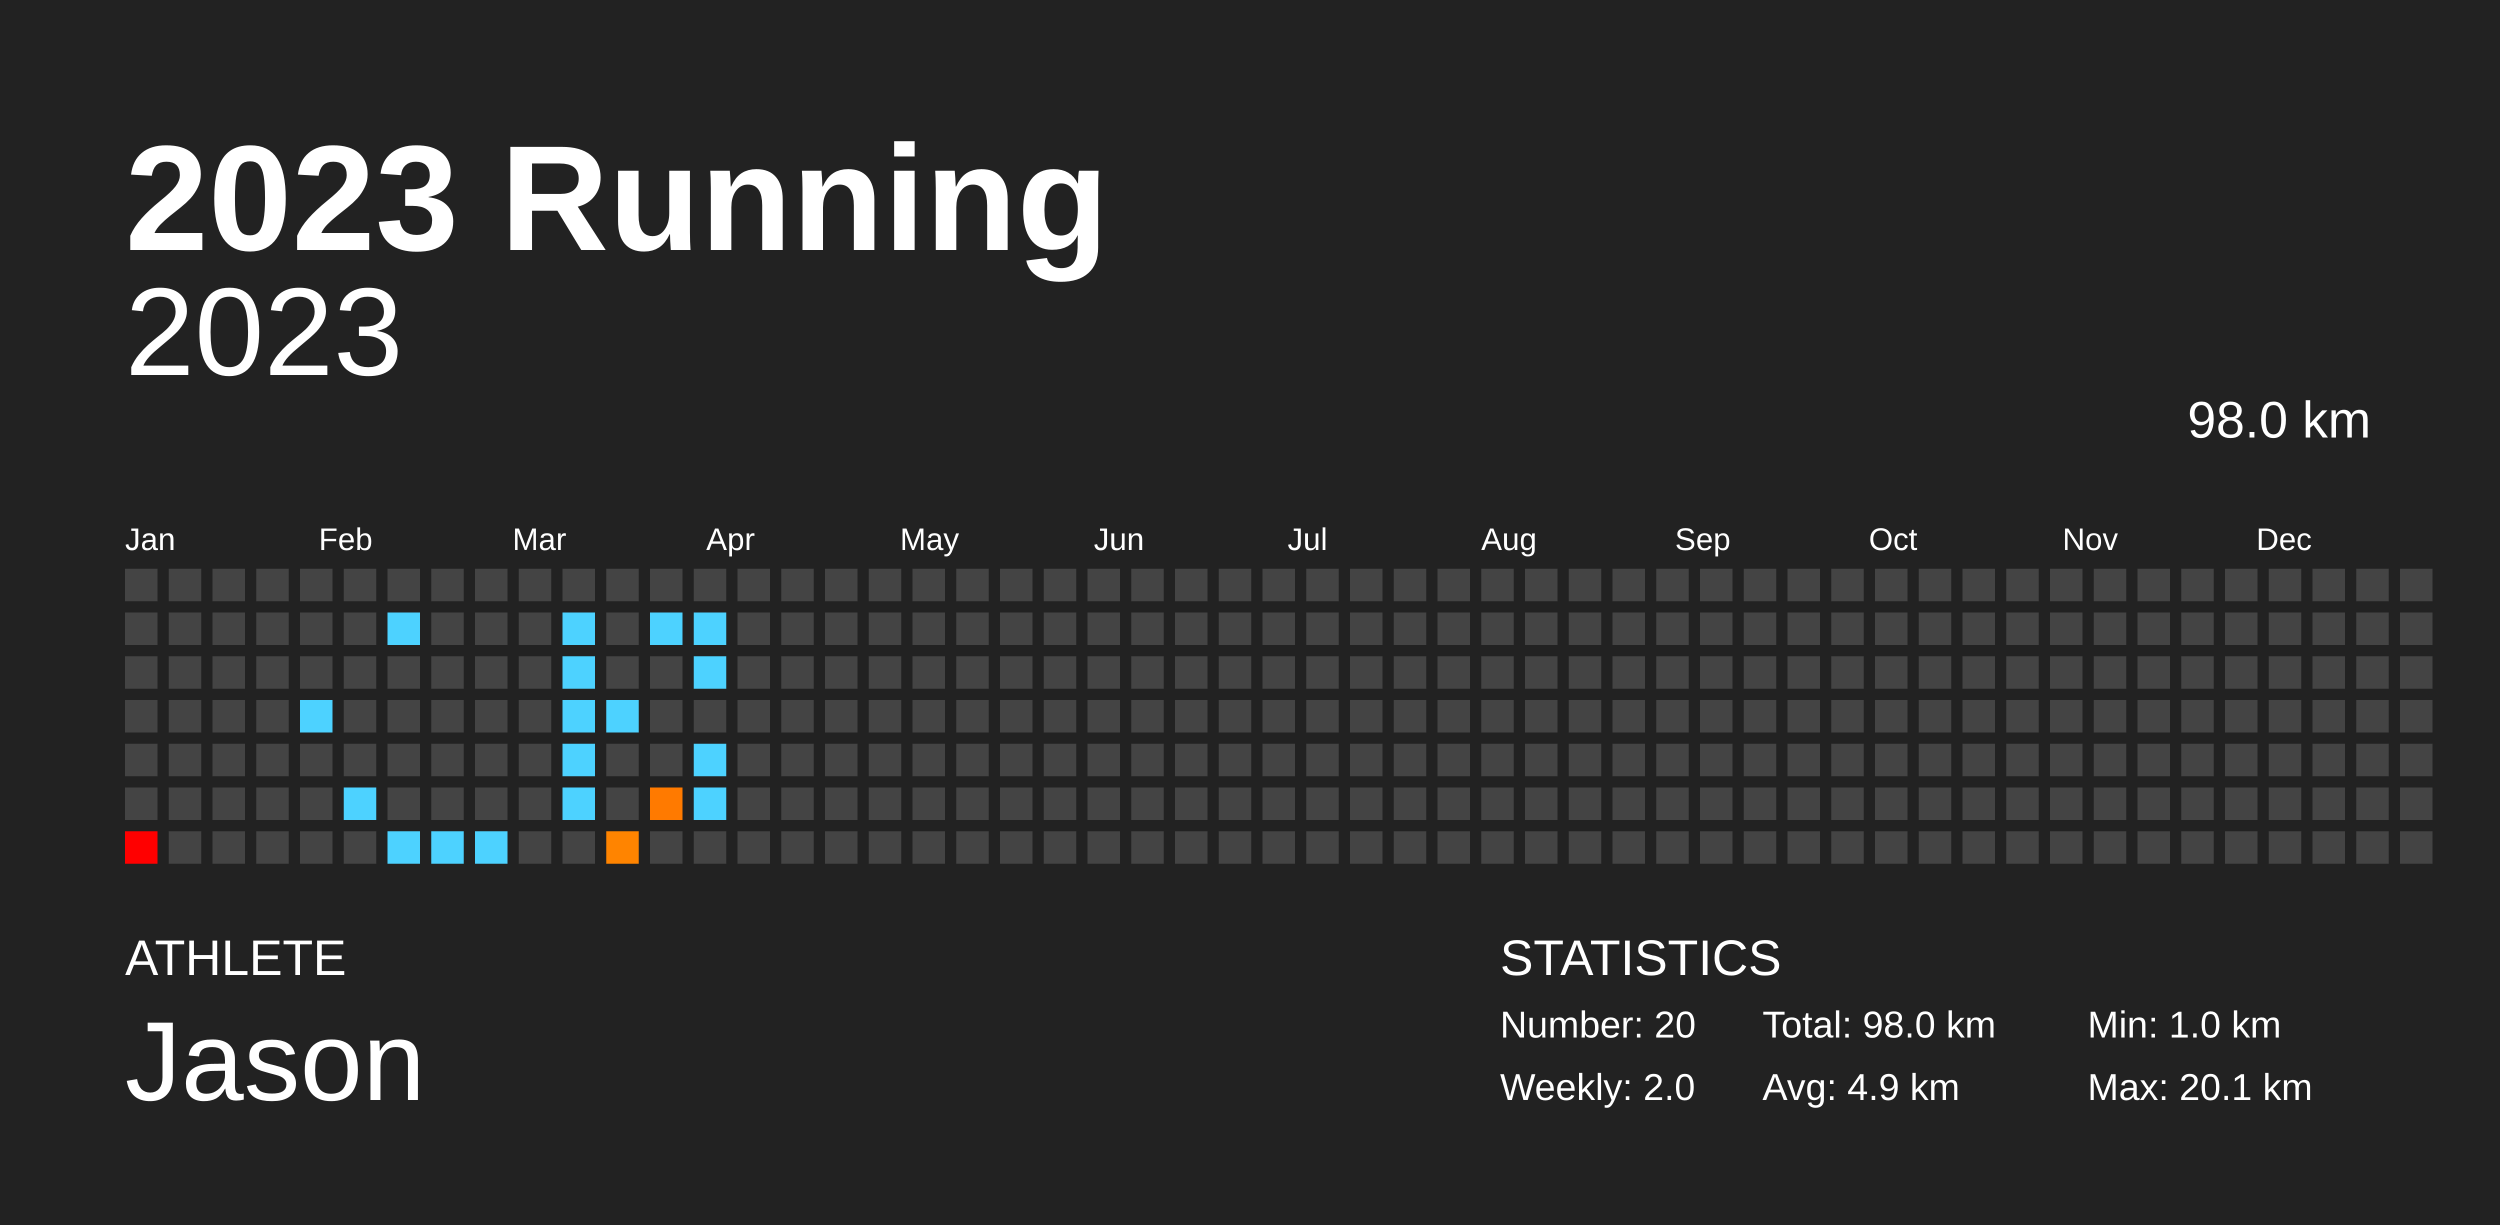
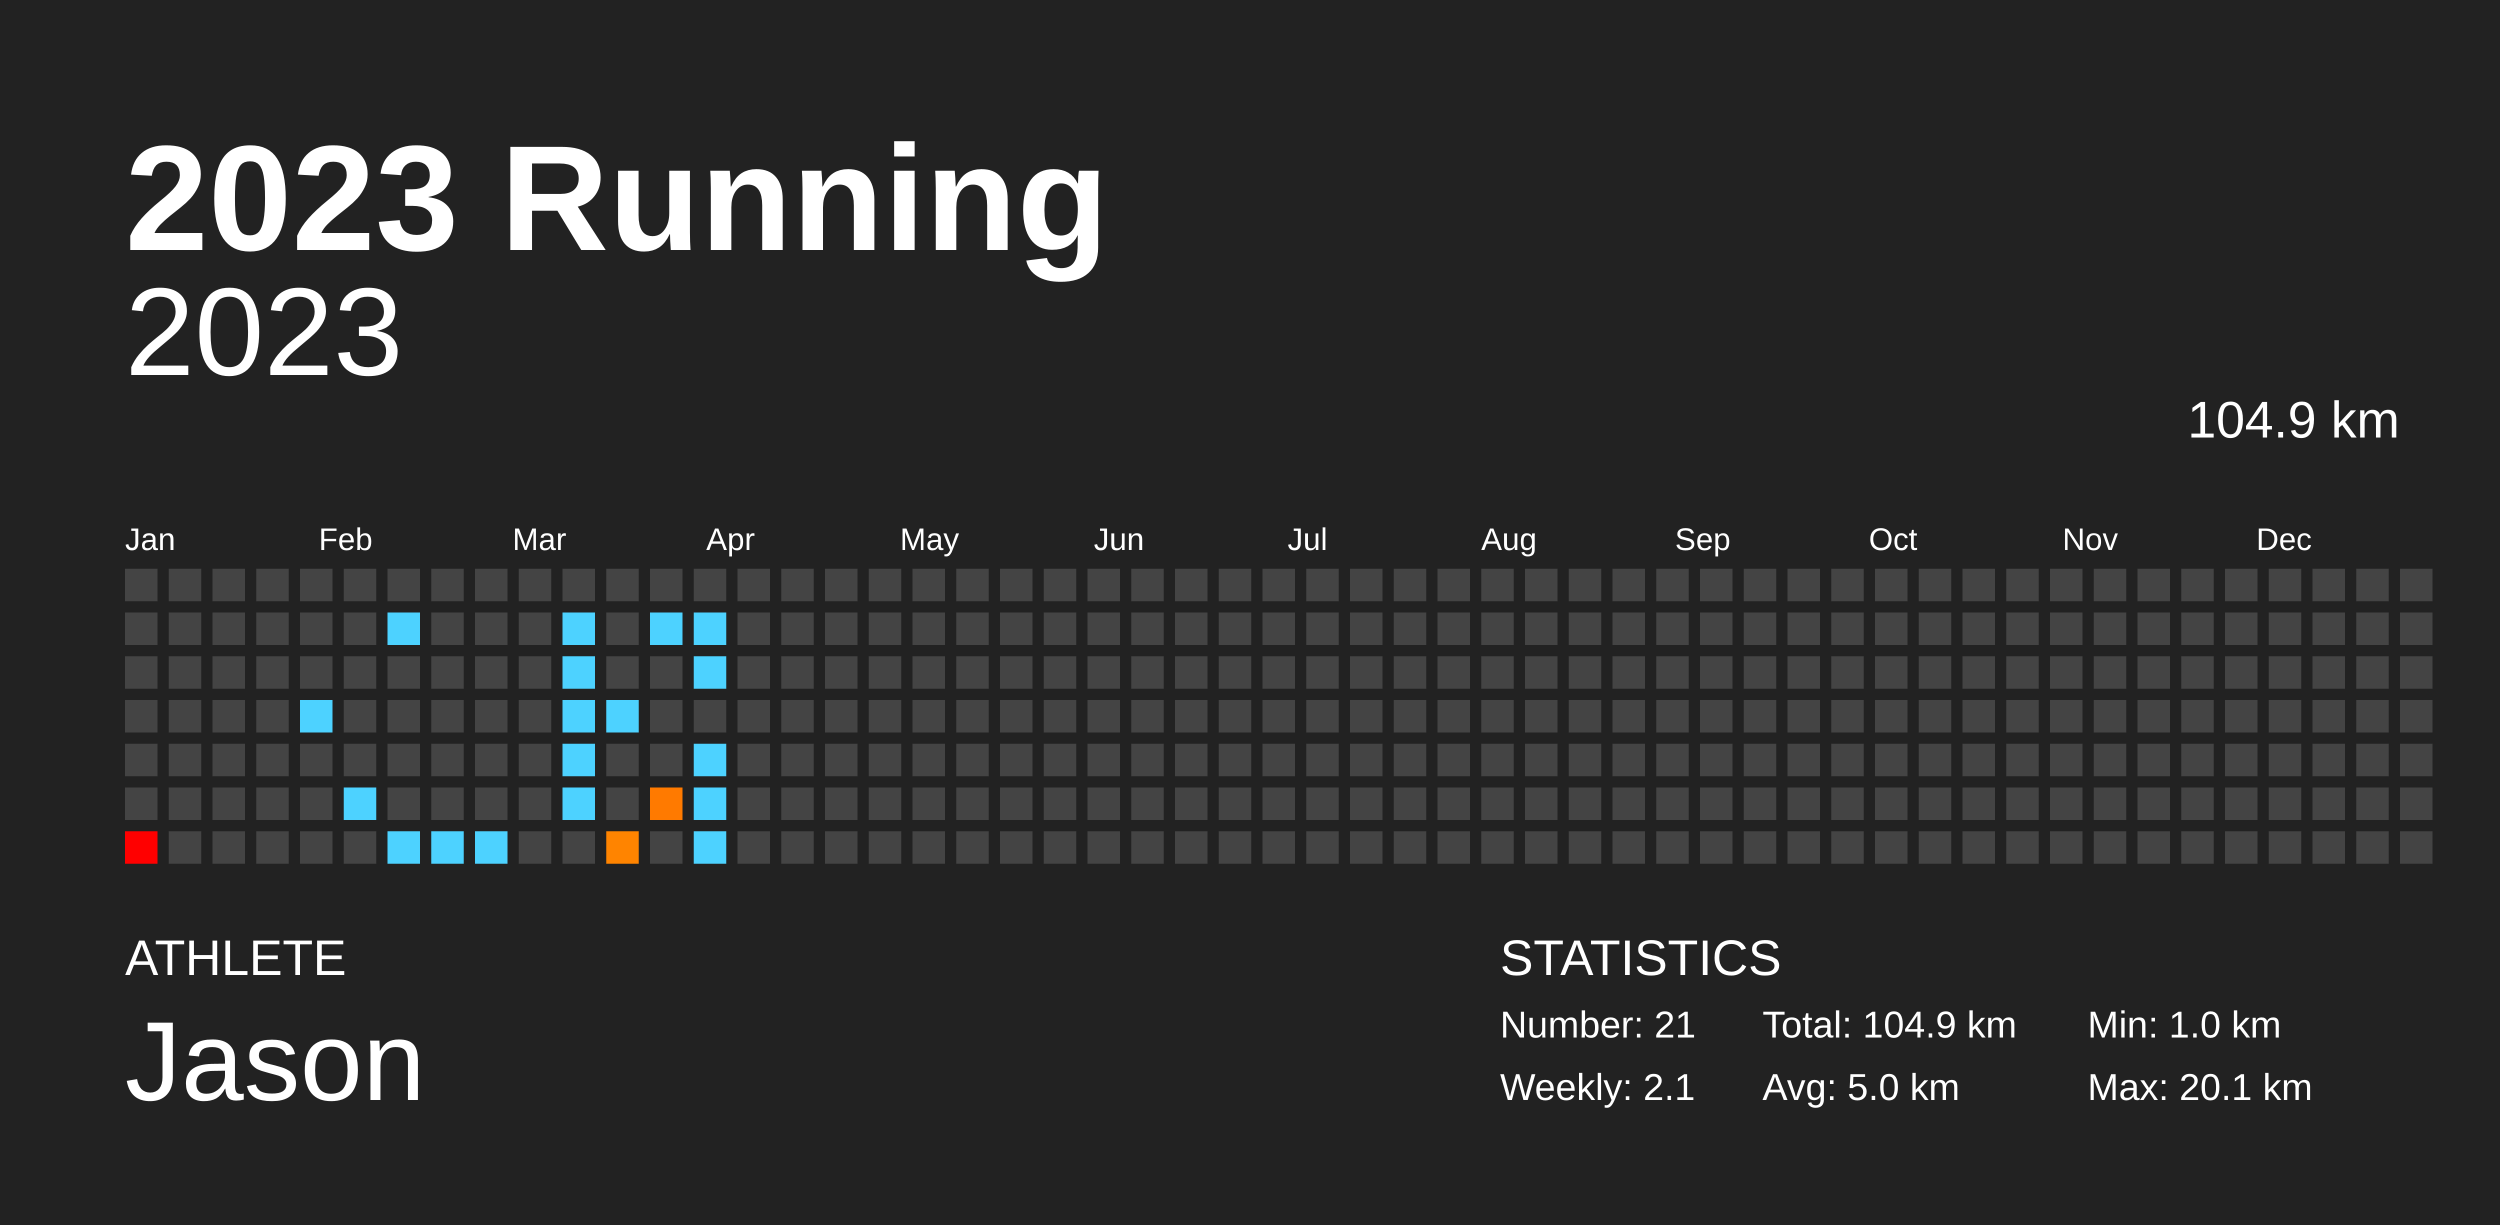
<svg xmlns="http://www.w3.org/2000/svg" baseProfile="full" height="98mm" version="1.1" viewBox="0,0,200,98" width="200mm">
  <defs />
  <rect fill="#222222" height="98" width="200" x="0" y="0" />
  <text fill="#FFFFFF" style="font-size:12px; font-family:Arial; font-weight:bold;" x="10" y="20">2023 Running</text>
  <text fill="#FFFFFF" style="font-size:4px; font-family:Arial" x="10" y="78">ATHLETE</text>
  <text fill="#FFFFFF" style="font-size:9px; font-family:Arial" x="10" y="88">Jason</text>
  <text fill="#FFFFFF" style="font-size:4px; font-family:Arial" x="120" y="78">STATISTICS</text>
-   <text fill="#FFFFFF" style="font-size:3px; font-family:Arial" x="120" y="83">Number: 20</text>
-   <text fill="#FFFFFF" style="font-size:3px; font-family:Arial" x="120" y="88">Weekly: 2.0</text>
-   <text fill="#FFFFFF" style="font-size:3px; font-family:Arial" x="141" y="83">Total: 98.0 km</text>
-   <text fill="#FFFFFF" style="font-size:3px; font-family:Arial" x="141" y="88">Avg: 4.9 km</text>
+   <text fill="#FFFFFF" style="font-size:3px; font-family:Arial" x="120" y="83">Number: 21</text>
+   <text fill="#FFFFFF" style="font-size:3px; font-family:Arial" x="120" y="88">Weekly: 2.1</text>
+   <text fill="#FFFFFF" style="font-size:3px; font-family:Arial" x="141" y="83">Total: 104.9 km</text>
+   <text fill="#FFFFFF" style="font-size:3px; font-family:Arial" x="141" y="88">Avg: 5.0 km</text>
  <text fill="#FFFFFF" style="font-size:3px; font-family:Arial" x="167" y="83">Min: 1.0 km</text>
  <text fill="#FFFFFF" style="font-size:3px; font-family:Arial" x="167" y="88">Max: 20.1 km</text>
  <text alignment-baseline="hanging" fill="#FFFFFF" style="font-size:10.0px; font-family:Arial;" x="10" y="30">2023</text>
-   <text alignment-baseline="hanging" fill="#FFFFFF" style="font-size:4.125px; font-family:Arial;" x="175" y="35">98.0 km</text>
+   <text alignment-baseline="hanging" fill="#FFFFFF" style="font-size:4.125px; font-family:Arial;" x="175" y="35">104.9 km</text>
  <text fill="#FFFFFF" style="font-size:2.5px; font-family:Arial" x="10.0" y="44">Jan</text>
  <text fill="#FFFFFF" style="font-size:2.5px; font-family:Arial" x="25.5" y="44">Feb</text>
  <text fill="#FFFFFF" style="font-size:2.5px; font-family:Arial" x="41.0" y="44">Mar</text>
  <text fill="#FFFFFF" style="font-size:2.5px; font-family:Arial" x="56.5" y="44">Apr</text>
  <text fill="#FFFFFF" style="font-size:2.5px; font-family:Arial" x="72.0" y="44">May</text>
  <text fill="#FFFFFF" style="font-size:2.5px; font-family:Arial" x="87.5" y="44">Jun</text>
  <text fill="#FFFFFF" style="font-size:2.5px; font-family:Arial" x="103.0" y="44">Jul</text>
  <text fill="#FFFFFF" style="font-size:2.5px; font-family:Arial" x="118.5" y="44">Aug</text>
  <text fill="#FFFFFF" style="font-size:2.5px; font-family:Arial" x="134.0" y="44">Sep</text>
  <text fill="#FFFFFF" style="font-size:2.5px; font-family:Arial" x="149.5" y="44">Oct</text>
  <text fill="#FFFFFF" style="font-size:2.5px; font-family:Arial" x="165.0" y="44">Nov</text>
  <text fill="#FFFFFF" style="font-size:2.5px; font-family:Arial" x="180.5" y="44">Dec</text>
  <rect fill="#444444" height="2.6" width="2.6" x="10.0" y="45.5" />
  <rect fill="#444444" height="2.6" width="2.6" x="10.0" y="49.0" />
  <rect fill="#444444" height="2.6" width="2.6" x="10.0" y="52.5" />
  <rect fill="#444444" height="2.6" width="2.6" x="10.0" y="56.0" />
  <rect fill="#444444" height="2.6" width="2.6" x="10.0" y="59.5" />
  <rect fill="#444444" height="2.6" width="2.6" x="10.0" y="63.0" />
  <rect fill="red" height="2.6" width="2.6" x="10.0" y="66.5" />
  <rect fill="#444444" height="2.6" width="2.6" x="13.5" y="45.5" />
  <rect fill="#444444" height="2.6" width="2.6" x="13.5" y="49.0" />
  <rect fill="#444444" height="2.6" width="2.6" x="13.5" y="52.5" />
  <rect fill="#444444" height="2.6" width="2.6" x="13.5" y="56.0" />
  <rect fill="#444444" height="2.6" width="2.6" x="13.5" y="59.5" />
  <rect fill="#444444" height="2.6" width="2.6" x="13.5" y="63.0" />
  <rect fill="#444444" height="2.6" width="2.6" x="13.5" y="66.5" />
  <rect fill="#444444" height="2.6" width="2.6" x="17.0" y="45.5" />
  <rect fill="#444444" height="2.6" width="2.6" x="17.0" y="49.0" />
  <rect fill="#444444" height="2.6" width="2.6" x="17.0" y="52.5" />
  <rect fill="#444444" height="2.6" width="2.6" x="17.0" y="56.0" />
  <rect fill="#444444" height="2.6" width="2.6" x="17.0" y="59.5" />
  <rect fill="#444444" height="2.6" width="2.6" x="17.0" y="63.0" />
  <rect fill="#444444" height="2.6" width="2.6" x="17.0" y="66.5" />
  <rect fill="#444444" height="2.6" width="2.6" x="20.5" y="45.5" />
  <rect fill="#444444" height="2.6" width="2.6" x="20.5" y="49.0" />
  <rect fill="#444444" height="2.6" width="2.6" x="20.5" y="52.5" />
  <rect fill="#444444" height="2.6" width="2.6" x="20.5" y="56.0" />
  <rect fill="#444444" height="2.6" width="2.6" x="20.5" y="59.5" />
  <rect fill="#444444" height="2.6" width="2.6" x="20.5" y="63.0" />
  <rect fill="#444444" height="2.6" width="2.6" x="20.5" y="66.5" />
  <rect fill="#444444" height="2.6" width="2.6" x="24.0" y="45.5" />
  <rect fill="#444444" height="2.6" width="2.6" x="24.0" y="49.0" />
  <rect fill="#444444" height="2.6" width="2.6" x="24.0" y="52.5" />
  <rect fill="#4dd2ff" height="2.6" width="2.6" x="24.0" y="56.0" />
  <rect fill="#444444" height="2.6" width="2.6" x="24.0" y="59.5" />
  <rect fill="#444444" height="2.6" width="2.6" x="24.0" y="63.0" />
  <rect fill="#444444" height="2.6" width="2.6" x="24.0" y="66.5" />
  <rect fill="#444444" height="2.6" width="2.6" x="27.5" y="45.5" />
  <rect fill="#444444" height="2.6" width="2.6" x="27.5" y="49.0" />
  <rect fill="#444444" height="2.6" width="2.6" x="27.5" y="52.5" />
  <rect fill="#444444" height="2.6" width="2.6" x="27.5" y="56.0" />
  <rect fill="#444444" height="2.6" width="2.6" x="27.5" y="59.5" />
  <rect fill="#4dd2ff" height="2.6" width="2.6" x="27.5" y="63.0" />
  <rect fill="#444444" height="2.6" width="2.6" x="27.5" y="66.5" />
  <rect fill="#444444" height="2.6" width="2.6" x="31.0" y="45.5" />
  <rect fill="#4dd2ff" height="2.6" width="2.6" x="31.0" y="49.0" />
  <rect fill="#444444" height="2.6" width="2.6" x="31.0" y="52.5" />
  <rect fill="#444444" height="2.6" width="2.6" x="31.0" y="56.0" />
  <rect fill="#444444" height="2.6" width="2.6" x="31.0" y="59.5" />
  <rect fill="#444444" height="2.6" width="2.6" x="31.0" y="63.0" />
  <rect fill="#4dd2ff" height="2.6" width="2.6" x="31.0" y="66.5" />
  <rect fill="#444444" height="2.6" width="2.6" x="34.5" y="45.5" />
  <rect fill="#444444" height="2.6" width="2.6" x="34.5" y="49.0" />
  <rect fill="#444444" height="2.6" width="2.6" x="34.5" y="52.5" />
  <rect fill="#444444" height="2.6" width="2.6" x="34.5" y="56.0" />
  <rect fill="#444444" height="2.6" width="2.6" x="34.5" y="59.5" />
  <rect fill="#444444" height="2.6" width="2.6" x="34.5" y="63.0" />
  <rect fill="#4dd2ff" height="2.6" width="2.6" x="34.5" y="66.5" />
  <rect fill="#444444" height="2.6" width="2.6" x="38.0" y="45.5" />
  <rect fill="#444444" height="2.6" width="2.6" x="38.0" y="49.0" />
  <rect fill="#444444" height="2.6" width="2.6" x="38.0" y="52.5" />
  <rect fill="#444444" height="2.6" width="2.6" x="38.0" y="56.0" />
  <rect fill="#444444" height="2.6" width="2.6" x="38.0" y="59.5" />
  <rect fill="#444444" height="2.6" width="2.6" x="38.0" y="63.0" />
  <rect fill="#4dd2ff" height="2.6" width="2.6" x="38.0" y="66.5" />
  <rect fill="#444444" height="2.6" width="2.6" x="41.5" y="45.5" />
  <rect fill="#444444" height="2.6" width="2.6" x="41.5" y="49.0" />
  <rect fill="#444444" height="2.6" width="2.6" x="41.5" y="52.5" />
  <rect fill="#444444" height="2.6" width="2.6" x="41.5" y="56.0" />
  <rect fill="#444444" height="2.6" width="2.6" x="41.5" y="59.5" />
  <rect fill="#444444" height="2.6" width="2.6" x="41.5" y="63.0" />
  <rect fill="#444444" height="2.6" width="2.6" x="41.5" y="66.5" />
  <rect fill="#444444" height="2.6" width="2.6" x="45.0" y="45.5" />
  <rect fill="#4dd2ff" height="2.6" width="2.6" x="45.0" y="49.0" />
  <rect fill="#4dd2ff" height="2.6" width="2.6" x="45.0" y="52.5" />
  <rect fill="#4dd2ff" height="2.6" width="2.6" x="45.0" y="56.0" />
  <rect fill="#4dd2ff" height="2.6" width="2.6" x="45.0" y="59.5" />
  <rect fill="#4dd2ff" height="2.6" width="2.6" x="45.0" y="63.0" />
  <rect fill="#444444" height="2.6" width="2.6" x="45.0" y="66.5" />
  <rect fill="#444444" height="2.6" width="2.6" x="48.5" y="45.5" />
  <rect fill="#444444" height="2.6" width="2.6" x="48.5" y="49.0" />
  <rect fill="#444444" height="2.6" width="2.6" x="48.5" y="52.5" />
  <rect fill="#4dd2ff" height="2.6" width="2.6" x="48.5" y="56.0" />
  <rect fill="#444444" height="2.6" width="2.6" x="48.5" y="59.5" />
  <rect fill="#444444" height="2.6" width="2.6" x="48.5" y="63.0" />
  <rect fill="#ff8400" height="2.6" width="2.6" x="48.5" y="66.5" />
  <rect fill="#444444" height="2.6" width="2.6" x="52.0" y="45.5" />
  <rect fill="#4dd2ff" height="2.6" width="2.6" x="52.0" y="49.0" />
  <rect fill="#444444" height="2.6" width="2.6" x="52.0" y="52.5" />
  <rect fill="#444444" height="2.6" width="2.6" x="52.0" y="56.0" />
  <rect fill="#444444" height="2.6" width="2.6" x="52.0" y="59.5" />
  <rect fill="#ff7a00" height="2.6" width="2.6" x="52.0" y="63.0" />
  <rect fill="#444444" height="2.6" width="2.6" x="52.0" y="66.5" />
  <rect fill="#444444" height="2.6" width="2.6" x="55.5" y="45.5" />
  <rect fill="#4dd2ff" height="2.6" width="2.6" x="55.5" y="49.0" />
  <rect fill="#4dd2ff" height="2.6" width="2.6" x="55.5" y="52.5" />
  <rect fill="#444444" height="2.6" width="2.6" x="55.5" y="56.0" />
  <rect fill="#4dd2ff" height="2.6" width="2.6" x="55.5" y="59.5" />
  <rect fill="#4dd2ff" height="2.6" width="2.6" x="55.5" y="63.0" />
-   <rect fill="#444444" height="2.6" width="2.6" x="55.5" y="66.5" />
+   <rect fill="#4dd2ff" height="2.6" width="2.6" x="55.5" y="66.5" />
  <rect fill="#444444" height="2.6" width="2.6" x="59.0" y="45.5" />
  <rect fill="#444444" height="2.6" width="2.6" x="59.0" y="49.0" />
  <rect fill="#444444" height="2.6" width="2.6" x="59.0" y="52.5" />
  <rect fill="#444444" height="2.6" width="2.6" x="59.0" y="56.0" />
  <rect fill="#444444" height="2.6" width="2.6" x="59.0" y="59.5" />
  <rect fill="#444444" height="2.6" width="2.6" x="59.0" y="63.0" />
  <rect fill="#444444" height="2.6" width="2.6" x="59.0" y="66.5" />
  <rect fill="#444444" height="2.6" width="2.6" x="62.5" y="45.5" />
  <rect fill="#444444" height="2.6" width="2.6" x="62.5" y="49.0" />
  <rect fill="#444444" height="2.6" width="2.6" x="62.5" y="52.5" />
  <rect fill="#444444" height="2.6" width="2.6" x="62.5" y="56.0" />
  <rect fill="#444444" height="2.6" width="2.6" x="62.5" y="59.5" />
  <rect fill="#444444" height="2.6" width="2.6" x="62.5" y="63.0" />
  <rect fill="#444444" height="2.6" width="2.6" x="62.5" y="66.5" />
  <rect fill="#444444" height="2.6" width="2.6" x="66.0" y="45.5" />
  <rect fill="#444444" height="2.6" width="2.6" x="66.0" y="49.0" />
  <rect fill="#444444" height="2.6" width="2.6" x="66.0" y="52.5" />
  <rect fill="#444444" height="2.6" width="2.6" x="66.0" y="56.0" />
  <rect fill="#444444" height="2.6" width="2.6" x="66.0" y="59.5" />
  <rect fill="#444444" height="2.6" width="2.6" x="66.0" y="63.0" />
  <rect fill="#444444" height="2.6" width="2.6" x="66.0" y="66.5" />
  <rect fill="#444444" height="2.6" width="2.6" x="69.5" y="45.5" />
  <rect fill="#444444" height="2.6" width="2.6" x="69.5" y="49.0" />
  <rect fill="#444444" height="2.6" width="2.6" x="69.5" y="52.5" />
  <rect fill="#444444" height="2.6" width="2.6" x="69.5" y="56.0" />
  <rect fill="#444444" height="2.6" width="2.6" x="69.5" y="59.5" />
  <rect fill="#444444" height="2.6" width="2.6" x="69.5" y="63.0" />
  <rect fill="#444444" height="2.6" width="2.6" x="69.5" y="66.5" />
  <rect fill="#444444" height="2.6" width="2.6" x="73.0" y="45.5" />
  <rect fill="#444444" height="2.6" width="2.6" x="73.0" y="49.0" />
  <rect fill="#444444" height="2.6" width="2.6" x="73.0" y="52.5" />
  <rect fill="#444444" height="2.6" width="2.6" x="73.0" y="56.0" />
  <rect fill="#444444" height="2.6" width="2.6" x="73.0" y="59.5" />
  <rect fill="#444444" height="2.6" width="2.6" x="73.0" y="63.0" />
  <rect fill="#444444" height="2.6" width="2.6" x="73.0" y="66.5" />
  <rect fill="#444444" height="2.6" width="2.6" x="76.5" y="45.5" />
  <rect fill="#444444" height="2.6" width="2.6" x="76.5" y="49.0" />
  <rect fill="#444444" height="2.6" width="2.6" x="76.5" y="52.5" />
  <rect fill="#444444" height="2.6" width="2.6" x="76.5" y="56.0" />
  <rect fill="#444444" height="2.6" width="2.6" x="76.5" y="59.5" />
  <rect fill="#444444" height="2.6" width="2.6" x="76.5" y="63.0" />
  <rect fill="#444444" height="2.6" width="2.6" x="76.5" y="66.5" />
  <rect fill="#444444" height="2.6" width="2.6" x="80.0" y="45.5" />
  <rect fill="#444444" height="2.6" width="2.6" x="80.0" y="49.0" />
  <rect fill="#444444" height="2.6" width="2.6" x="80.0" y="52.5" />
  <rect fill="#444444" height="2.6" width="2.6" x="80.0" y="56.0" />
  <rect fill="#444444" height="2.6" width="2.6" x="80.0" y="59.5" />
  <rect fill="#444444" height="2.6" width="2.6" x="80.0" y="63.0" />
  <rect fill="#444444" height="2.6" width="2.6" x="80.0" y="66.5" />
  <rect fill="#444444" height="2.6" width="2.6" x="83.5" y="45.5" />
  <rect fill="#444444" height="2.6" width="2.6" x="83.5" y="49.0" />
  <rect fill="#444444" height="2.6" width="2.6" x="83.5" y="52.5" />
  <rect fill="#444444" height="2.6" width="2.6" x="83.5" y="56.0" />
  <rect fill="#444444" height="2.6" width="2.6" x="83.5" y="59.5" />
  <rect fill="#444444" height="2.6" width="2.6" x="83.5" y="63.0" />
  <rect fill="#444444" height="2.6" width="2.6" x="83.5" y="66.5" />
  <rect fill="#444444" height="2.6" width="2.6" x="87.0" y="45.5" />
  <rect fill="#444444" height="2.6" width="2.6" x="87.0" y="49.0" />
  <rect fill="#444444" height="2.6" width="2.6" x="87.0" y="52.5" />
  <rect fill="#444444" height="2.6" width="2.6" x="87.0" y="56.0" />
  <rect fill="#444444" height="2.6" width="2.6" x="87.0" y="59.5" />
  <rect fill="#444444" height="2.6" width="2.6" x="87.0" y="63.0" />
  <rect fill="#444444" height="2.6" width="2.6" x="87.0" y="66.5" />
  <rect fill="#444444" height="2.6" width="2.6" x="90.5" y="45.5" />
  <rect fill="#444444" height="2.6" width="2.6" x="90.5" y="49.0" />
  <rect fill="#444444" height="2.6" width="2.6" x="90.5" y="52.5" />
  <rect fill="#444444" height="2.6" width="2.6" x="90.5" y="56.0" />
  <rect fill="#444444" height="2.6" width="2.6" x="90.5" y="59.5" />
  <rect fill="#444444" height="2.6" width="2.6" x="90.5" y="63.0" />
  <rect fill="#444444" height="2.6" width="2.6" x="90.5" y="66.5" />
  <rect fill="#444444" height="2.6" width="2.6" x="94.0" y="45.5" />
  <rect fill="#444444" height="2.6" width="2.6" x="94.0" y="49.0" />
  <rect fill="#444444" height="2.6" width="2.6" x="94.0" y="52.5" />
  <rect fill="#444444" height="2.6" width="2.6" x="94.0" y="56.0" />
  <rect fill="#444444" height="2.6" width="2.6" x="94.0" y="59.5" />
  <rect fill="#444444" height="2.6" width="2.6" x="94.0" y="63.0" />
  <rect fill="#444444" height="2.6" width="2.6" x="94.0" y="66.5" />
  <rect fill="#444444" height="2.6" width="2.6" x="97.5" y="45.5" />
  <rect fill="#444444" height="2.6" width="2.6" x="97.5" y="49.0" />
  <rect fill="#444444" height="2.6" width="2.6" x="97.5" y="52.5" />
  <rect fill="#444444" height="2.6" width="2.6" x="97.5" y="56.0" />
  <rect fill="#444444" height="2.6" width="2.6" x="97.5" y="59.5" />
  <rect fill="#444444" height="2.6" width="2.6" x="97.5" y="63.0" />
  <rect fill="#444444" height="2.6" width="2.6" x="97.5" y="66.5" />
  <rect fill="#444444" height="2.6" width="2.6" x="101.0" y="45.5" />
  <rect fill="#444444" height="2.6" width="2.6" x="101.0" y="49.0" />
  <rect fill="#444444" height="2.6" width="2.6" x="101.0" y="52.5" />
  <rect fill="#444444" height="2.6" width="2.6" x="101.0" y="56.0" />
  <rect fill="#444444" height="2.6" width="2.6" x="101.0" y="59.5" />
  <rect fill="#444444" height="2.6" width="2.6" x="101.0" y="63.0" />
  <rect fill="#444444" height="2.6" width="2.6" x="101.0" y="66.5" />
  <rect fill="#444444" height="2.6" width="2.6" x="104.5" y="45.5" />
  <rect fill="#444444" height="2.6" width="2.6" x="104.5" y="49.0" />
  <rect fill="#444444" height="2.6" width="2.6" x="104.5" y="52.5" />
  <rect fill="#444444" height="2.6" width="2.6" x="104.5" y="56.0" />
  <rect fill="#444444" height="2.6" width="2.6" x="104.5" y="59.5" />
  <rect fill="#444444" height="2.6" width="2.6" x="104.5" y="63.0" />
  <rect fill="#444444" height="2.6" width="2.6" x="104.5" y="66.5" />
  <rect fill="#444444" height="2.6" width="2.6" x="108.0" y="45.5" />
  <rect fill="#444444" height="2.6" width="2.6" x="108.0" y="49.0" />
  <rect fill="#444444" height="2.6" width="2.6" x="108.0" y="52.5" />
  <rect fill="#444444" height="2.6" width="2.6" x="108.0" y="56.0" />
  <rect fill="#444444" height="2.6" width="2.6" x="108.0" y="59.5" />
  <rect fill="#444444" height="2.6" width="2.6" x="108.0" y="63.0" />
  <rect fill="#444444" height="2.6" width="2.6" x="108.0" y="66.5" />
  <rect fill="#444444" height="2.6" width="2.6" x="111.5" y="45.5" />
  <rect fill="#444444" height="2.6" width="2.6" x="111.5" y="49.0" />
  <rect fill="#444444" height="2.6" width="2.6" x="111.5" y="52.5" />
  <rect fill="#444444" height="2.6" width="2.6" x="111.5" y="56.0" />
  <rect fill="#444444" height="2.6" width="2.6" x="111.5" y="59.5" />
  <rect fill="#444444" height="2.6" width="2.6" x="111.5" y="63.0" />
  <rect fill="#444444" height="2.6" width="2.6" x="111.5" y="66.5" />
  <rect fill="#444444" height="2.6" width="2.6" x="115.0" y="45.5" />
  <rect fill="#444444" height="2.6" width="2.6" x="115.0" y="49.0" />
  <rect fill="#444444" height="2.6" width="2.6" x="115.0" y="52.5" />
  <rect fill="#444444" height="2.6" width="2.6" x="115.0" y="56.0" />
  <rect fill="#444444" height="2.6" width="2.6" x="115.0" y="59.5" />
  <rect fill="#444444" height="2.6" width="2.6" x="115.0" y="63.0" />
  <rect fill="#444444" height="2.6" width="2.6" x="115.0" y="66.5" />
  <rect fill="#444444" height="2.6" width="2.6" x="118.5" y="45.5" />
  <rect fill="#444444" height="2.6" width="2.6" x="118.5" y="49.0" />
  <rect fill="#444444" height="2.6" width="2.6" x="118.5" y="52.5" />
  <rect fill="#444444" height="2.6" width="2.6" x="118.5" y="56.0" />
  <rect fill="#444444" height="2.6" width="2.6" x="118.5" y="59.5" />
  <rect fill="#444444" height="2.6" width="2.6" x="118.5" y="63.0" />
  <rect fill="#444444" height="2.6" width="2.6" x="118.5" y="66.5" />
  <rect fill="#444444" height="2.6" width="2.6" x="122.0" y="45.5" />
  <rect fill="#444444" height="2.6" width="2.6" x="122.0" y="49.0" />
  <rect fill="#444444" height="2.6" width="2.6" x="122.0" y="52.5" />
  <rect fill="#444444" height="2.6" width="2.6" x="122.0" y="56.0" />
  <rect fill="#444444" height="2.6" width="2.6" x="122.0" y="59.5" />
  <rect fill="#444444" height="2.6" width="2.6" x="122.0" y="63.0" />
  <rect fill="#444444" height="2.6" width="2.6" x="122.0" y="66.5" />
  <rect fill="#444444" height="2.6" width="2.6" x="125.5" y="45.5" />
  <rect fill="#444444" height="2.6" width="2.6" x="125.5" y="49.0" />
  <rect fill="#444444" height="2.6" width="2.6" x="125.5" y="52.5" />
  <rect fill="#444444" height="2.6" width="2.6" x="125.5" y="56.0" />
  <rect fill="#444444" height="2.6" width="2.6" x="125.5" y="59.5" />
  <rect fill="#444444" height="2.6" width="2.6" x="125.5" y="63.0" />
  <rect fill="#444444" height="2.6" width="2.6" x="125.5" y="66.5" />
  <rect fill="#444444" height="2.6" width="2.6" x="129.0" y="45.5" />
  <rect fill="#444444" height="2.6" width="2.6" x="129.0" y="49.0" />
  <rect fill="#444444" height="2.6" width="2.6" x="129.0" y="52.5" />
  <rect fill="#444444" height="2.6" width="2.6" x="129.0" y="56.0" />
  <rect fill="#444444" height="2.6" width="2.6" x="129.0" y="59.5" />
  <rect fill="#444444" height="2.6" width="2.6" x="129.0" y="63.0" />
  <rect fill="#444444" height="2.6" width="2.6" x="129.0" y="66.5" />
  <rect fill="#444444" height="2.6" width="2.6" x="132.5" y="45.5" />
  <rect fill="#444444" height="2.6" width="2.6" x="132.5" y="49.0" />
  <rect fill="#444444" height="2.6" width="2.6" x="132.5" y="52.5" />
  <rect fill="#444444" height="2.6" width="2.6" x="132.5" y="56.0" />
  <rect fill="#444444" height="2.6" width="2.6" x="132.5" y="59.5" />
  <rect fill="#444444" height="2.6" width="2.6" x="132.5" y="63.0" />
  <rect fill="#444444" height="2.6" width="2.6" x="132.5" y="66.5" />
  <rect fill="#444444" height="2.6" width="2.6" x="136.0" y="45.5" />
  <rect fill="#444444" height="2.6" width="2.6" x="136.0" y="49.0" />
  <rect fill="#444444" height="2.6" width="2.6" x="136.0" y="52.5" />
  <rect fill="#444444" height="2.6" width="2.6" x="136.0" y="56.0" />
  <rect fill="#444444" height="2.6" width="2.6" x="136.0" y="59.5" />
  <rect fill="#444444" height="2.6" width="2.6" x="136.0" y="63.0" />
  <rect fill="#444444" height="2.6" width="2.6" x="136.0" y="66.5" />
  <rect fill="#444444" height="2.6" width="2.6" x="139.5" y="45.5" />
  <rect fill="#444444" height="2.6" width="2.6" x="139.5" y="49.0" />
  <rect fill="#444444" height="2.6" width="2.6" x="139.5" y="52.5" />
  <rect fill="#444444" height="2.6" width="2.6" x="139.5" y="56.0" />
  <rect fill="#444444" height="2.6" width="2.6" x="139.5" y="59.5" />
  <rect fill="#444444" height="2.6" width="2.6" x="139.5" y="63.0" />
  <rect fill="#444444" height="2.6" width="2.6" x="139.5" y="66.5" />
  <rect fill="#444444" height="2.6" width="2.6" x="143.0" y="45.5" />
  <rect fill="#444444" height="2.6" width="2.6" x="143.0" y="49.0" />
  <rect fill="#444444" height="2.6" width="2.6" x="143.0" y="52.5" />
  <rect fill="#444444" height="2.6" width="2.6" x="143.0" y="56.0" />
  <rect fill="#444444" height="2.6" width="2.6" x="143.0" y="59.5" />
  <rect fill="#444444" height="2.6" width="2.6" x="143.0" y="63.0" />
  <rect fill="#444444" height="2.6" width="2.6" x="143.0" y="66.5" />
  <rect fill="#444444" height="2.6" width="2.6" x="146.5" y="45.5" />
  <rect fill="#444444" height="2.6" width="2.6" x="146.5" y="49.0" />
  <rect fill="#444444" height="2.6" width="2.6" x="146.5" y="52.5" />
  <rect fill="#444444" height="2.6" width="2.6" x="146.5" y="56.0" />
  <rect fill="#444444" height="2.6" width="2.6" x="146.5" y="59.5" />
  <rect fill="#444444" height="2.6" width="2.6" x="146.5" y="63.0" />
  <rect fill="#444444" height="2.6" width="2.6" x="146.5" y="66.5" />
  <rect fill="#444444" height="2.6" width="2.6" x="150.0" y="45.5" />
  <rect fill="#444444" height="2.6" width="2.6" x="150.0" y="49.0" />
  <rect fill="#444444" height="2.6" width="2.6" x="150.0" y="52.5" />
  <rect fill="#444444" height="2.6" width="2.6" x="150.0" y="56.0" />
  <rect fill="#444444" height="2.6" width="2.6" x="150.0" y="59.5" />
  <rect fill="#444444" height="2.6" width="2.6" x="150.0" y="63.0" />
  <rect fill="#444444" height="2.6" width="2.6" x="150.0" y="66.5" />
  <rect fill="#444444" height="2.6" width="2.6" x="153.5" y="45.5" />
  <rect fill="#444444" height="2.6" width="2.6" x="153.5" y="49.0" />
  <rect fill="#444444" height="2.6" width="2.6" x="153.5" y="52.5" />
  <rect fill="#444444" height="2.6" width="2.6" x="153.5" y="56.0" />
  <rect fill="#444444" height="2.6" width="2.6" x="153.5" y="59.5" />
  <rect fill="#444444" height="2.6" width="2.6" x="153.5" y="63.0" />
  <rect fill="#444444" height="2.6" width="2.6" x="153.5" y="66.5" />
  <rect fill="#444444" height="2.6" width="2.6" x="157.0" y="45.5" />
  <rect fill="#444444" height="2.6" width="2.6" x="157.0" y="49.0" />
  <rect fill="#444444" height="2.6" width="2.6" x="157.0" y="52.5" />
  <rect fill="#444444" height="2.6" width="2.6" x="157.0" y="56.0" />
  <rect fill="#444444" height="2.6" width="2.6" x="157.0" y="59.5" />
  <rect fill="#444444" height="2.6" width="2.6" x="157.0" y="63.0" />
  <rect fill="#444444" height="2.6" width="2.6" x="157.0" y="66.5" />
  <rect fill="#444444" height="2.6" width="2.6" x="160.5" y="45.5" />
  <rect fill="#444444" height="2.6" width="2.6" x="160.5" y="49.0" />
  <rect fill="#444444" height="2.6" width="2.6" x="160.5" y="52.5" />
  <rect fill="#444444" height="2.6" width="2.6" x="160.5" y="56.0" />
  <rect fill="#444444" height="2.6" width="2.6" x="160.5" y="59.5" />
  <rect fill="#444444" height="2.6" width="2.6" x="160.5" y="63.0" />
  <rect fill="#444444" height="2.6" width="2.6" x="160.5" y="66.5" />
  <rect fill="#444444" height="2.6" width="2.6" x="164.0" y="45.5" />
  <rect fill="#444444" height="2.6" width="2.6" x="164.0" y="49.0" />
  <rect fill="#444444" height="2.6" width="2.6" x="164.0" y="52.5" />
  <rect fill="#444444" height="2.6" width="2.6" x="164.0" y="56.0" />
  <rect fill="#444444" height="2.6" width="2.6" x="164.0" y="59.5" />
  <rect fill="#444444" height="2.6" width="2.6" x="164.0" y="63.0" />
  <rect fill="#444444" height="2.6" width="2.6" x="164.0" y="66.5" />
  <rect fill="#444444" height="2.6" width="2.6" x="167.5" y="45.5" />
  <rect fill="#444444" height="2.6" width="2.6" x="167.5" y="49.0" />
  <rect fill="#444444" height="2.6" width="2.6" x="167.5" y="52.5" />
  <rect fill="#444444" height="2.6" width="2.6" x="167.5" y="56.0" />
  <rect fill="#444444" height="2.6" width="2.6" x="167.5" y="59.5" />
  <rect fill="#444444" height="2.6" width="2.6" x="167.5" y="63.0" />
  <rect fill="#444444" height="2.6" width="2.6" x="167.5" y="66.5" />
  <rect fill="#444444" height="2.6" width="2.6" x="171.0" y="45.5" />
  <rect fill="#444444" height="2.6" width="2.6" x="171.0" y="49.0" />
  <rect fill="#444444" height="2.6" width="2.6" x="171.0" y="52.5" />
  <rect fill="#444444" height="2.6" width="2.6" x="171.0" y="56.0" />
  <rect fill="#444444" height="2.6" width="2.6" x="171.0" y="59.5" />
  <rect fill="#444444" height="2.6" width="2.6" x="171.0" y="63.0" />
  <rect fill="#444444" height="2.6" width="2.6" x="171.0" y="66.5" />
  <rect fill="#444444" height="2.6" width="2.6" x="174.5" y="45.5" />
  <rect fill="#444444" height="2.6" width="2.6" x="174.5" y="49.0" />
  <rect fill="#444444" height="2.6" width="2.6" x="174.5" y="52.5" />
  <rect fill="#444444" height="2.6" width="2.6" x="174.5" y="56.0" />
  <rect fill="#444444" height="2.6" width="2.6" x="174.5" y="59.5" />
  <rect fill="#444444" height="2.6" width="2.6" x="174.5" y="63.0" />
  <rect fill="#444444" height="2.6" width="2.6" x="174.5" y="66.5" />
  <rect fill="#444444" height="2.6" width="2.6" x="178.0" y="45.5" />
  <rect fill="#444444" height="2.6" width="2.6" x="178.0" y="49.0" />
  <rect fill="#444444" height="2.6" width="2.6" x="178.0" y="52.5" />
  <rect fill="#444444" height="2.6" width="2.6" x="178.0" y="56.0" />
  <rect fill="#444444" height="2.6" width="2.6" x="178.0" y="59.5" />
  <rect fill="#444444" height="2.6" width="2.6" x="178.0" y="63.0" />
  <rect fill="#444444" height="2.6" width="2.6" x="178.0" y="66.5" />
  <rect fill="#444444" height="2.6" width="2.6" x="181.5" y="45.5" />
  <rect fill="#444444" height="2.6" width="2.6" x="181.5" y="49.0" />
  <rect fill="#444444" height="2.6" width="2.6" x="181.5" y="52.5" />
  <rect fill="#444444" height="2.6" width="2.6" x="181.5" y="56.0" />
  <rect fill="#444444" height="2.6" width="2.6" x="181.5" y="59.5" />
  <rect fill="#444444" height="2.6" width="2.6" x="181.5" y="63.0" />
  <rect fill="#444444" height="2.6" width="2.6" x="181.5" y="66.5" />
  <rect fill="#444444" height="2.6" width="2.6" x="185.0" y="45.5" />
  <rect fill="#444444" height="2.6" width="2.6" x="185.0" y="49.0" />
  <rect fill="#444444" height="2.6" width="2.6" x="185.0" y="52.5" />
  <rect fill="#444444" height="2.6" width="2.6" x="185.0" y="56.0" />
  <rect fill="#444444" height="2.6" width="2.6" x="185.0" y="59.5" />
  <rect fill="#444444" height="2.6" width="2.6" x="185.0" y="63.0" />
  <rect fill="#444444" height="2.6" width="2.6" x="185.0" y="66.5" />
  <rect fill="#444444" height="2.6" width="2.6" x="188.5" y="45.5" />
  <rect fill="#444444" height="2.6" width="2.6" x="188.5" y="49.0" />
  <rect fill="#444444" height="2.6" width="2.6" x="188.5" y="52.5" />
  <rect fill="#444444" height="2.6" width="2.6" x="188.5" y="56.0" />
  <rect fill="#444444" height="2.6" width="2.6" x="188.5" y="59.5" />
  <rect fill="#444444" height="2.6" width="2.6" x="188.5" y="63.0" />
  <rect fill="#444444" height="2.6" width="2.6" x="188.5" y="66.5" />
  <rect fill="#444444" height="2.6" width="2.6" x="192.0" y="45.5" />
  <rect fill="#444444" height="2.6" width="2.6" x="192.0" y="49.0" />
  <rect fill="#444444" height="2.6" width="2.6" x="192.0" y="52.5" />
  <rect fill="#444444" height="2.6" width="2.6" x="192.0" y="56.0" />
  <rect fill="#444444" height="2.6" width="2.6" x="192.0" y="59.5" />
  <rect fill="#444444" height="2.6" width="2.6" x="192.0" y="63.0" />
  <rect fill="#444444" height="2.6" width="2.6" x="192.0" y="66.5" />
</svg>
